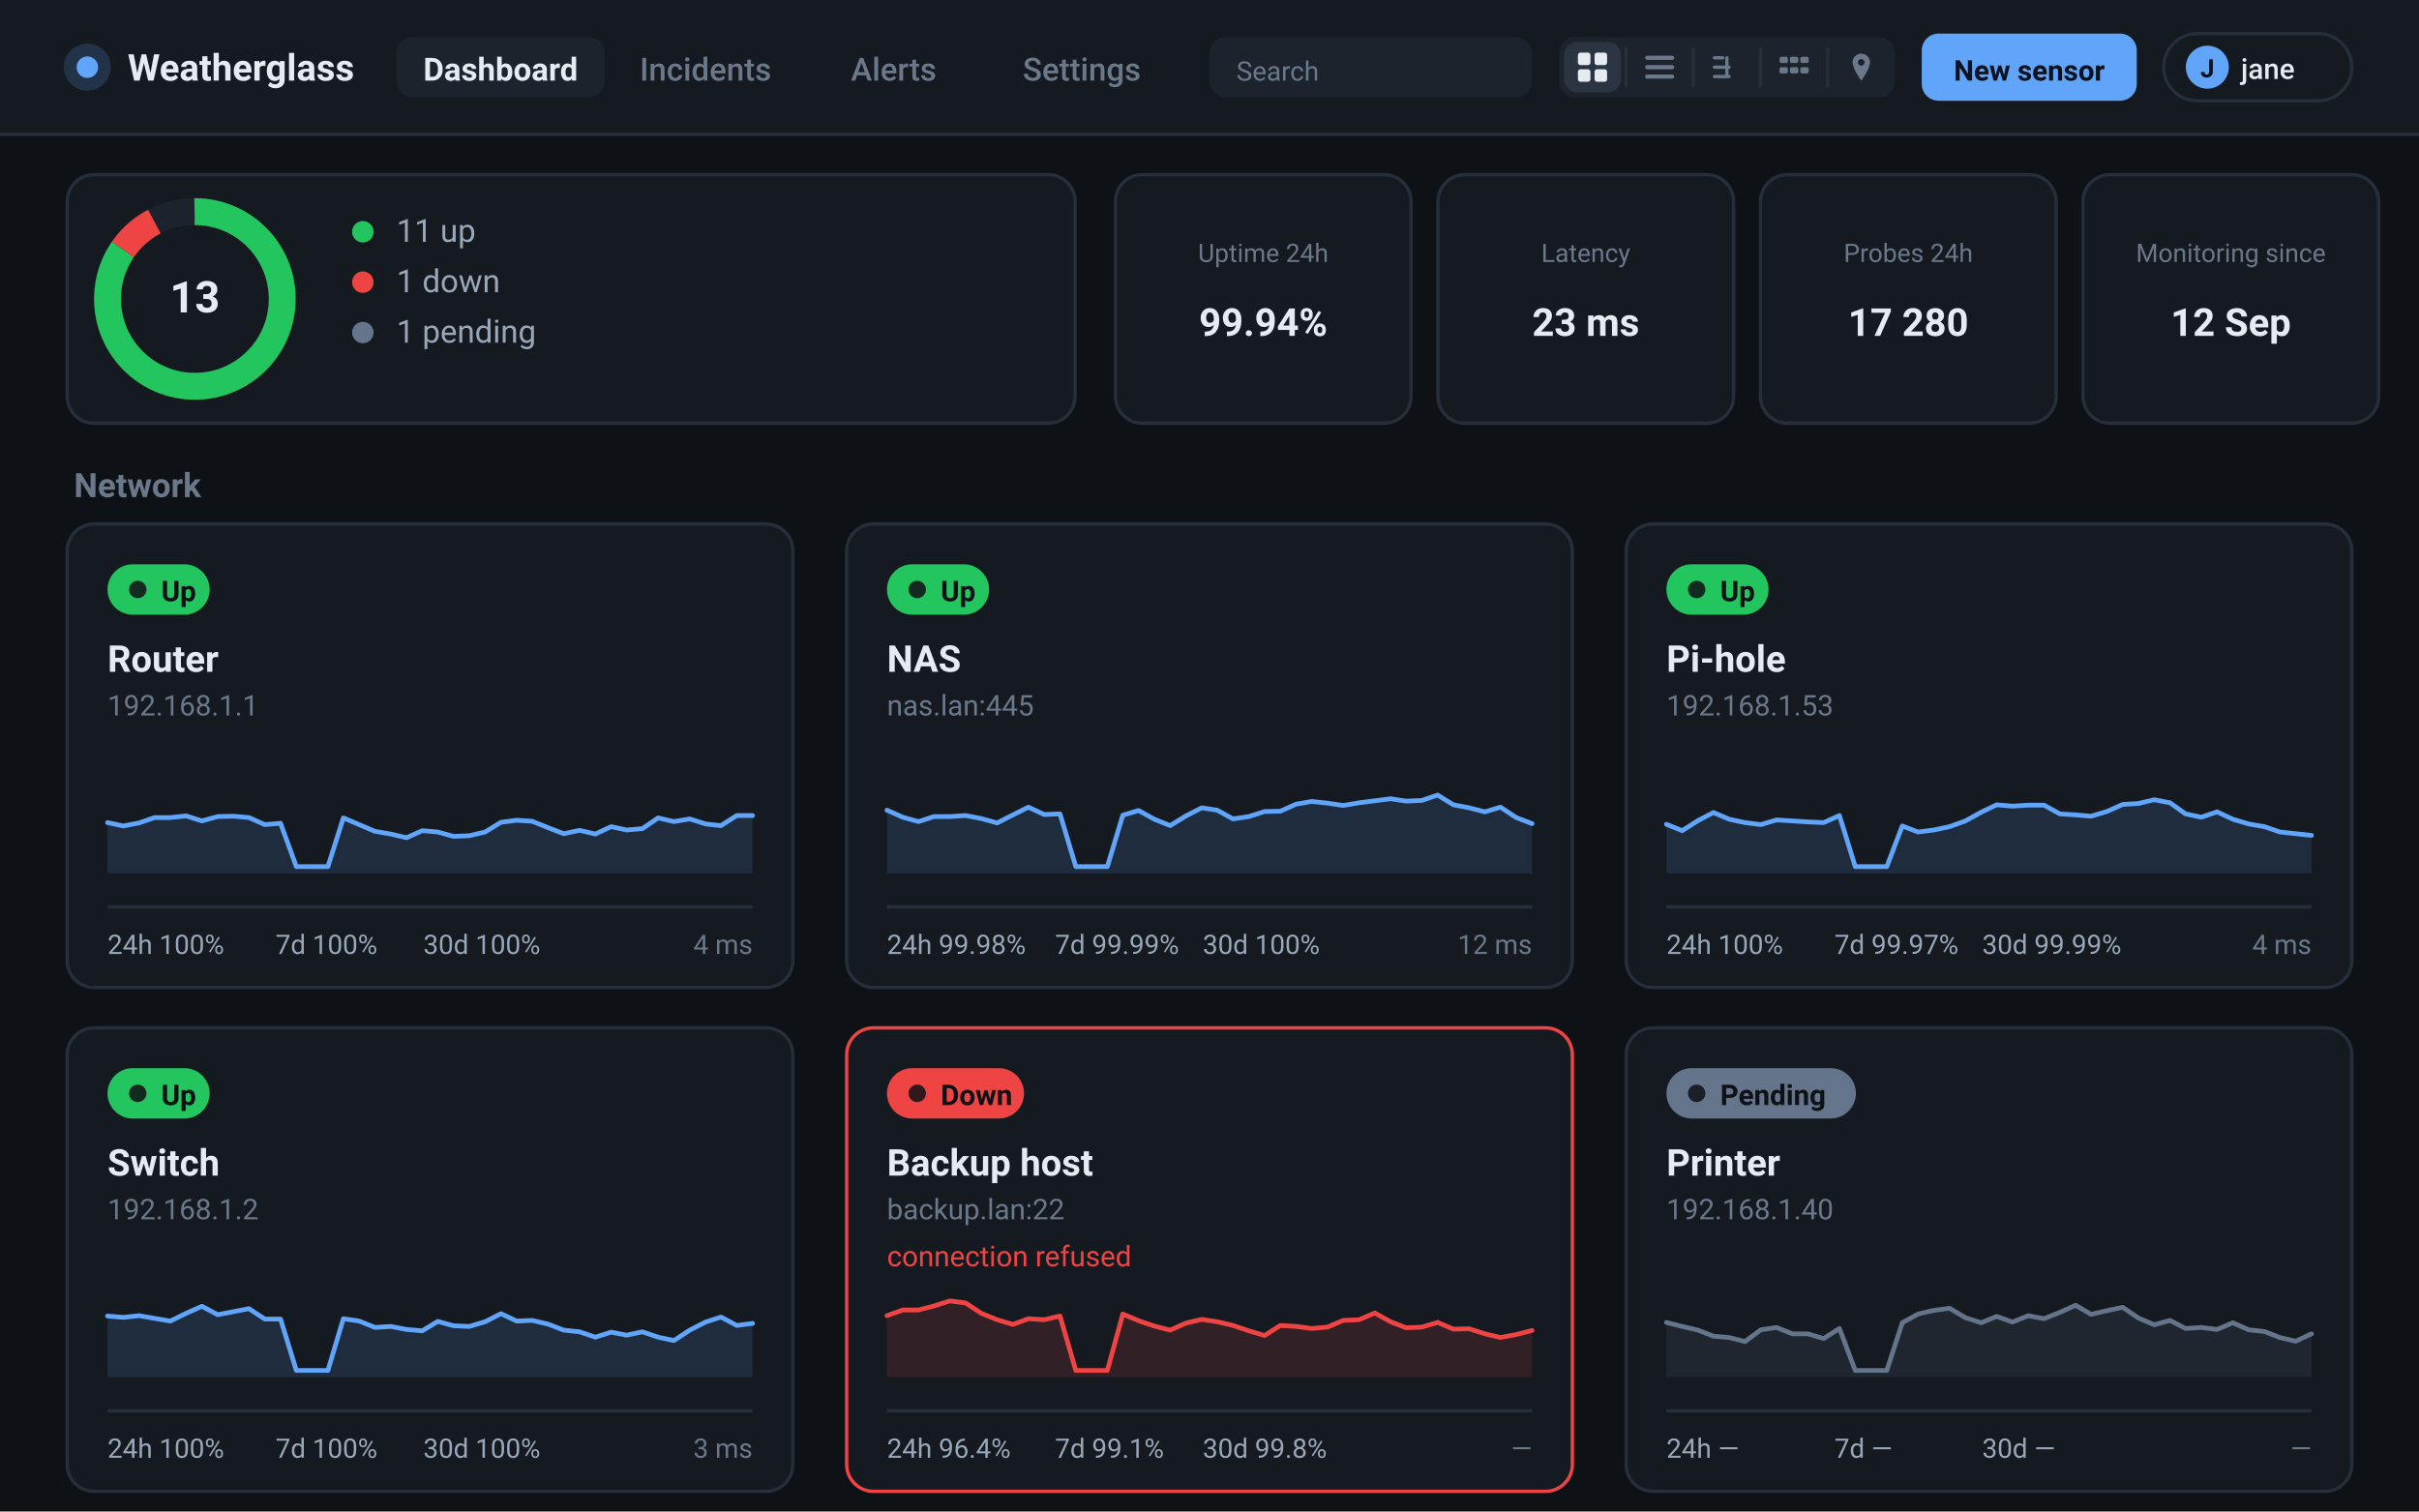
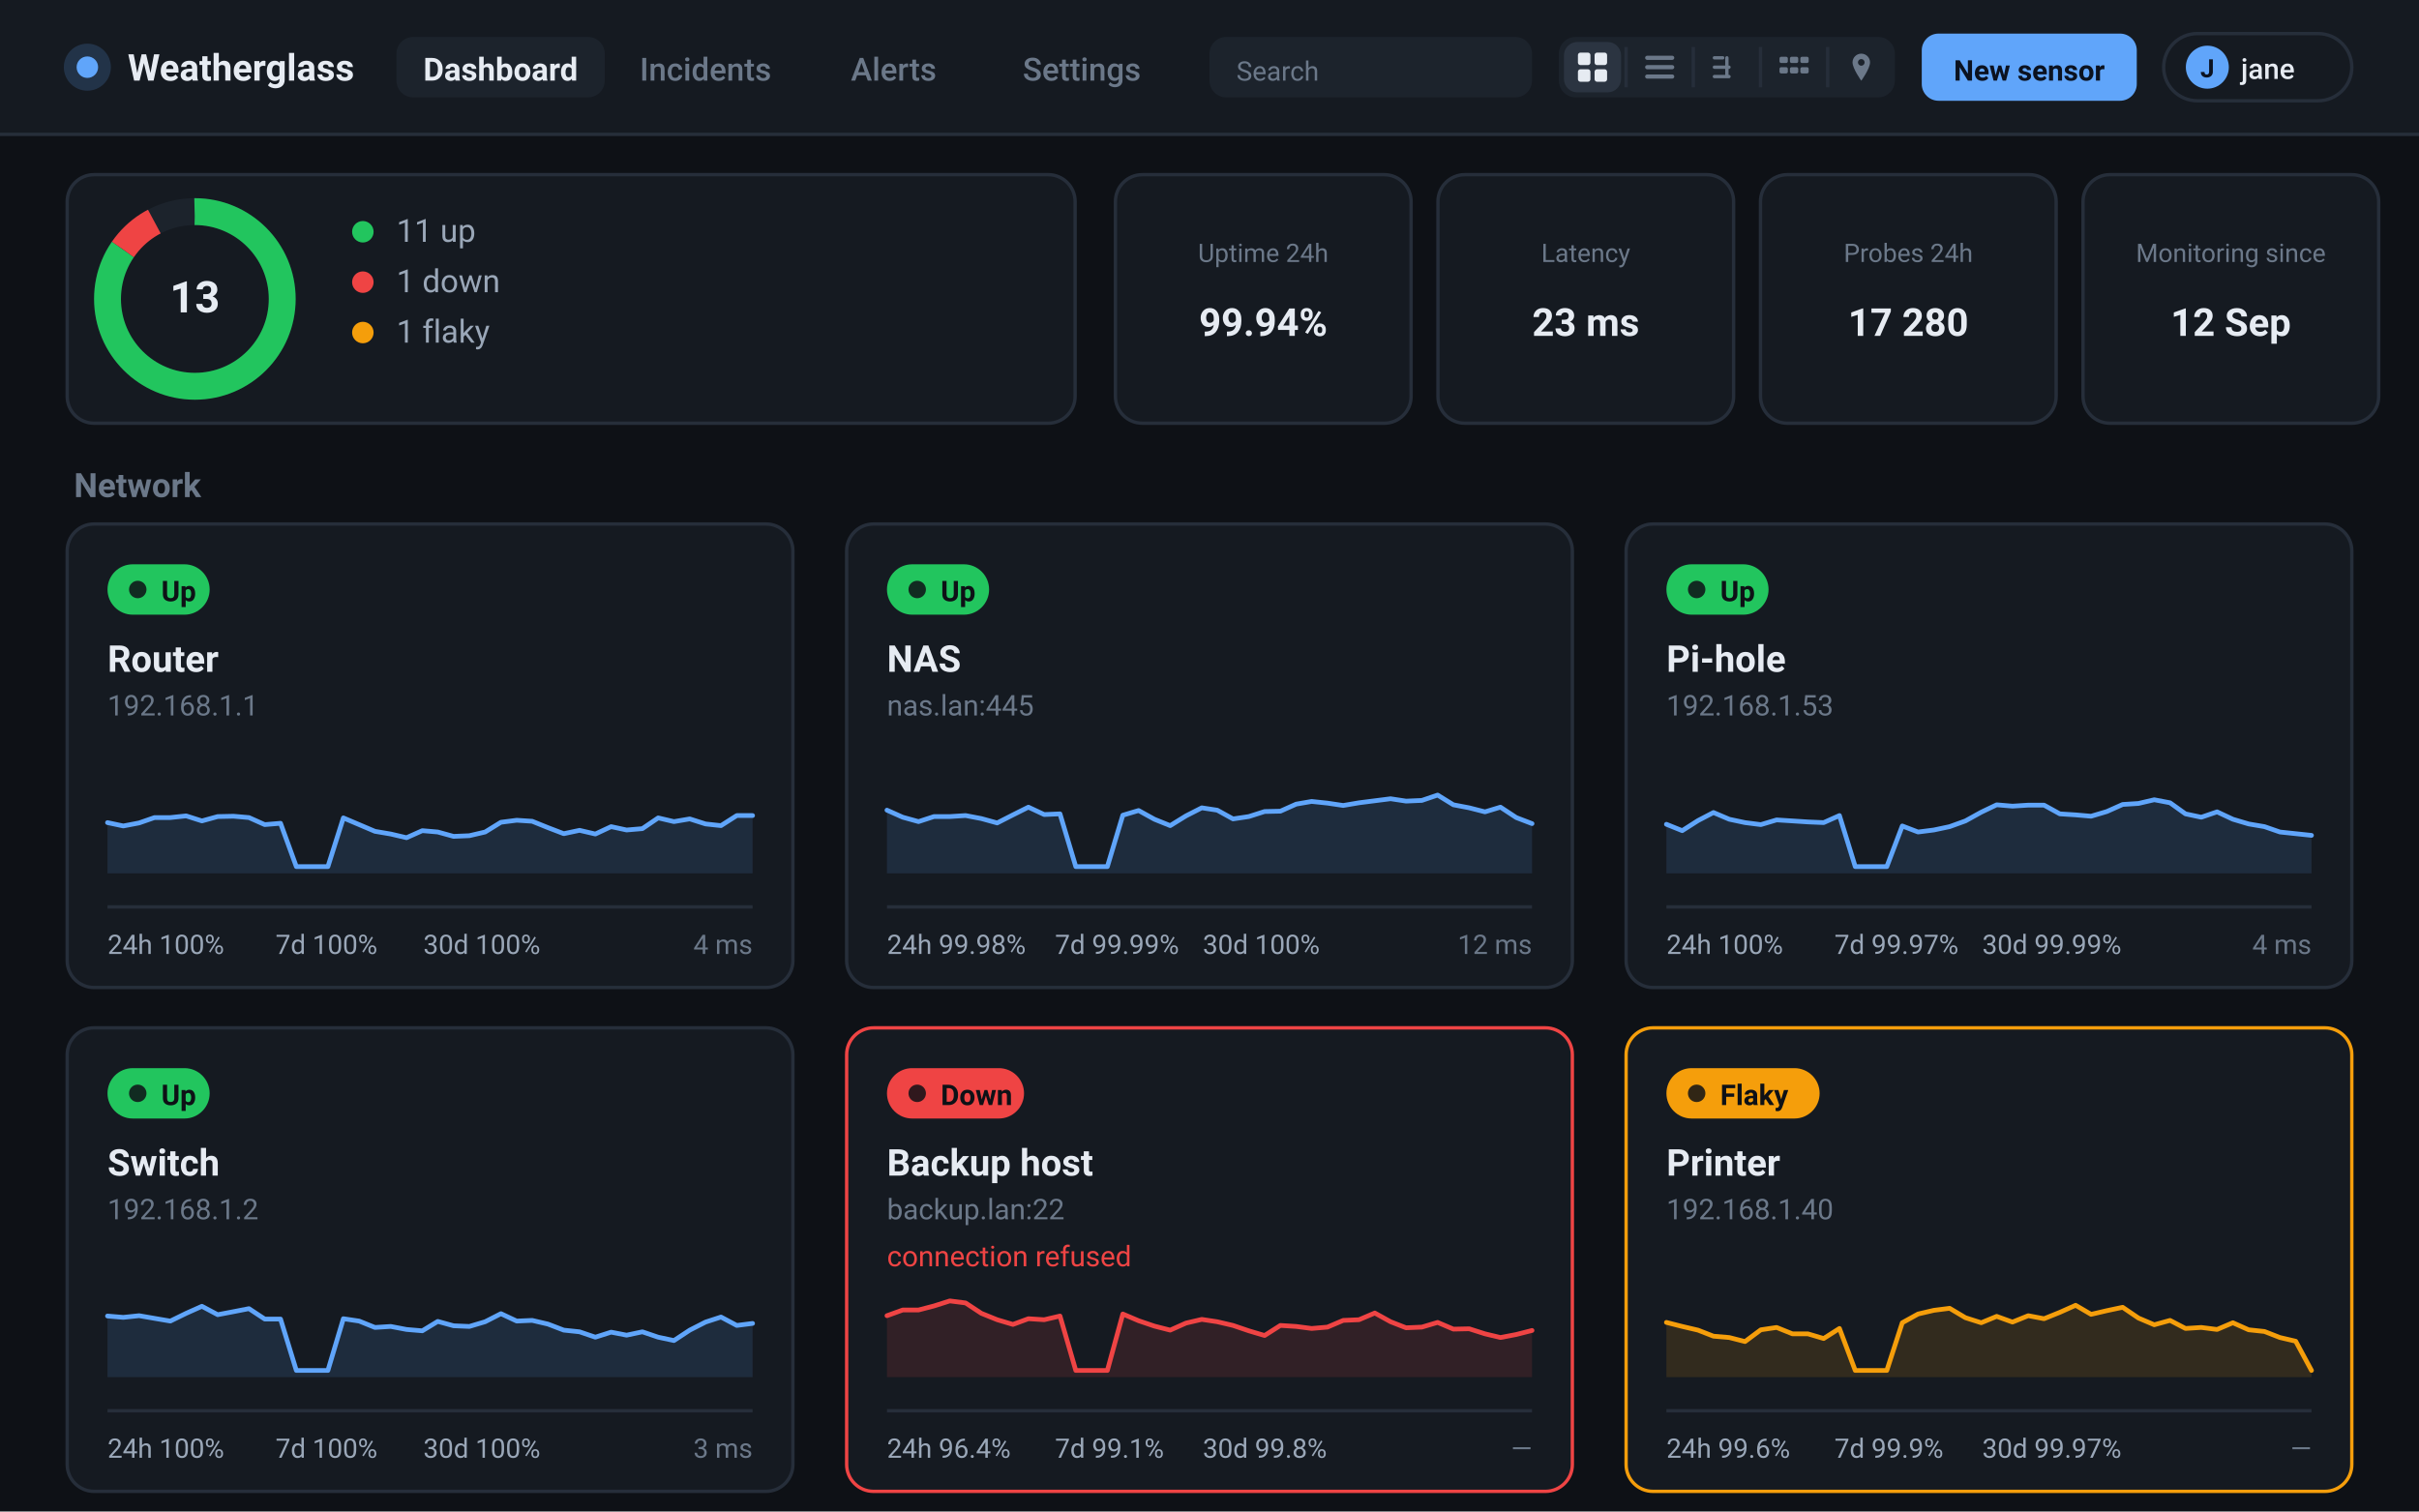
<svg xmlns="http://www.w3.org/2000/svg" viewBox="0 0 720 450" width="720" height="450" role="img">
  <rect x="0" y="0" width="720" height="450" rx="0" fill="#0e1116" />
  <rect x="0" y="0" width="720" height="40" rx="0" fill="#151a21" />
  <line x1="0" y1="40" x2="720" y2="40" stroke="#262e3a" />
  <circle cx="26" cy="20" r="7" fill="#60a5fa" opacity="0.18" />
  <circle cx="26" cy="20" r="3.2" fill="#60a5fa" />
  <text x="38" y="24" font-family="ui-sans-serif, system-ui, -apple-system, 'Segoe UI', Roboto, 'Helvetica Neue', Arial, sans-serif" font-size="11" fill="#e6ebf2" font-weight="650" text-anchor="start">Weatherglass</text>
  <rect x="118" y="11" width="62" height="18" rx="5" fill="#1c232c" />
  <text x="149" y="24" font-family="ui-sans-serif, system-ui, -apple-system, 'Segoe UI', Roboto, 'Helvetica Neue', Arial, sans-serif" font-size="9.5" fill="#e6ebf2" font-weight="600" text-anchor="middle">Dashboard</text>
  <text x="210" y="24" font-family="ui-sans-serif, system-ui, -apple-system, 'Segoe UI', Roboto, 'Helvetica Neue', Arial, sans-serif" font-size="9.5" fill="#6b7889" font-weight="500" text-anchor="middle">Incidents</text>
  <text x="266" y="24" font-family="ui-sans-serif, system-ui, -apple-system, 'Segoe UI', Roboto, 'Helvetica Neue', Arial, sans-serif" font-size="9.5" fill="#6b7889" font-weight="500" text-anchor="middle">Alerts</text>
  <text x="322" y="24" font-family="ui-sans-serif, system-ui, -apple-system, 'Segoe UI', Roboto, 'Helvetica Neue', Arial, sans-serif" font-size="9.5" fill="#6b7889" font-weight="500" text-anchor="middle">Settings</text>
  <rect x="360" y="11" width="96" height="18" rx="5" fill="#1c232c" />
  <text x="368" y="24" font-family="ui-sans-serif, system-ui, -apple-system, 'Segoe UI', Roboto, 'Helvetica Neue', Arial, sans-serif" font-size="8" fill="#6b7889" font-weight="400" text-anchor="start">Search</text>
  <rect x="464" y="11" width="100" height="18" rx="5" fill="#1c232c" />
  <rect x="465.5" y="12.5" width="17" height="15" rx="4" fill="#2b3441" />
  <line x1="484" y1="14" x2="484" y2="26" stroke="#262e3a" />
  <line x1="504" y1="14" x2="504" y2="26" stroke="#262e3a" />
  <line x1="524" y1="14" x2="524" y2="26" stroke="#262e3a" />
  <line x1="544" y1="14" x2="544" y2="26" stroke="#262e3a" />
  <g transform="translate(469.04,15.04) scale(0.62)" fill="#e6ebf2">
    <rect x="1" y="1" width="6" height="6" rx="1.2" />
    <rect x="9" y="1" width="6" height="6" rx="1.2" />
    <rect x="1" y="9" width="6" height="6" rx="1.2" />
    <rect x="9" y="9" width="6" height="6" rx="1.2" />
  </g>
  <g transform="translate(489.04,15.04) scale(0.62)" fill="#6b7889">
    <rect x="1" y="2.5" width="14" height="2" rx="1" />
    <rect x="1" y="7" width="14" height="2" rx="1" />
    <rect x="1" y="11.5" width="14" height="2" rx="1" />
  </g>
  <g transform="translate(509.04,15.04) scale(0.62)" fill="none" stroke="#6b7889" stroke-width="1.6" stroke-linecap="round">
    <path d="M2 3.5h4M2 8h7M2 12.5h7M8 3.5v9" />
  </g>
  <g transform="translate(529.04,15.04) scale(0.62)" fill="#6b7889">
    <rect x="1" y="3" width="4" height="3" rx="0.8" />
    <rect x="6" y="3" width="4" height="3" rx="0.8" />
    <rect x="11" y="3" width="4" height="3" rx="0.8" />
    <rect x="1" y="8" width="4" height="3" rx="0.8" />
    <rect x="6" y="8" width="4" height="3" rx="0.8" />
    <rect x="11" y="8" width="4" height="3" rx="0.8" />
  </g>
  <g transform="translate(549.04,15.04) scale(0.62)" fill="#6b7889">
    <path d="M8 1.5a4.2 4.2 0 0 0-4.2 4.2c0 3 4.2 8.8 4.2 8.8s4.2-5.8 4.2-8.8A4.2 4.2 0 0 0 8 1.5Zm0 5.8a1.6 1.6 0 1 1 0-3.2 1.6 1.6 0 0 1 0 3.2Z" />
  </g>
  <rect x="572" y="10" width="64" height="20" rx="5" fill="#60a5fa" />
  <text x="604" y="24" font-family="ui-sans-serif, system-ui, -apple-system, 'Segoe UI', Roboto, 'Helvetica Neue', Arial, sans-serif" font-size="8.5" fill="#0b1220" font-weight="650" text-anchor="middle">New sensor</text>
  <rect x="644" y="10" width="56" height="20" rx="10" fill="#151a21" stroke="#262e3a" />
  <circle cx="657" cy="20" r="6.4" fill="#60a5fa" />
  <text x="657" y="23" font-family="ui-sans-serif, system-ui, -apple-system, 'Segoe UI', Roboto, 'Helvetica Neue', Arial, sans-serif" font-size="7.5" fill="#0b1220" font-weight="700" text-anchor="middle">J</text>
  <text x="667" y="23.5" font-family="ui-sans-serif, system-ui, -apple-system, 'Segoe UI', Roboto, 'Helvetica Neue', Arial, sans-serif" font-size="8.5" fill="#e6ebf2" font-weight="550" text-anchor="start">jane</text>
  <rect x="20" y="52" width="300" height="74" rx="8" fill="#151a21" stroke="#262e3a" stroke-width="1" />
  <circle cx="58" cy="89" r="26" fill="none" stroke="#1c232c" stroke-width="8" />
  <circle cx="58" cy="89" r="26" fill="none" stroke="#22c55e" stroke-width="8" stroke-dasharray="138.2 25.1" transform="rotate(-90 58 89)" stroke-linecap="butt" />
  <circle cx="58" cy="89" r="26" fill="none" stroke="#ef4444" stroke-width="8" stroke-dasharray="12.6 150.8" transform="rotate(214.6 58 89)" />
  <text x="58" y="93" font-family="ui-sans-serif, system-ui, -apple-system, 'Segoe UI', Roboto, 'Helvetica Neue', Arial, sans-serif" font-size="13" fill="#e6ebf2" font-weight="650" text-anchor="middle">13</text>
  <circle cx="108" cy="69" r="3.2" fill="#22c55e" />
  <text x="118" y="72" font-family="ui-sans-serif, system-ui, -apple-system, 'Segoe UI', Roboto, 'Helvetica Neue', Arial, sans-serif" font-size="9.5" fill="#9aa7b8" font-weight="400" text-anchor="start">11 up</text>
  <circle cx="108" cy="84" r="3.2" fill="#ef4444" />
  <text x="118" y="87" font-family="ui-sans-serif, system-ui, -apple-system, 'Segoe UI', Roboto, 'Helvetica Neue', Arial, sans-serif" font-size="9.5" fill="#9aa7b8" font-weight="400" text-anchor="start">1 down</text>
-   <circle cx="108" cy="99" r="3.2" fill="#64748b" />
-   <text x="118" y="102" font-family="ui-sans-serif, system-ui, -apple-system, 'Segoe UI', Roboto, 'Helvetica Neue', Arial, sans-serif" font-size="9.5" fill="#9aa7b8" font-weight="400" text-anchor="start">1 pending</text>
+   <circle cx="108" cy="99" r="3.2" fill="#f59e0b" />
+   <text x="118" y="102" font-family="ui-sans-serif, system-ui, -apple-system, 'Segoe UI', Roboto, 'Helvetica Neue', Arial, sans-serif" font-size="9.5" fill="#9aa7b8" font-weight="400" text-anchor="start">1 flaky</text>
  <rect x="332" y="52" width="88" height="74" rx="8" fill="#151a21" stroke="#262e3a" stroke-width="1" />
  <text x="376" y="78" font-family="ui-sans-serif, system-ui, -apple-system, 'Segoe UI', Roboto, 'Helvetica Neue', Arial, sans-serif" font-size="7.6" fill="#6b7889" font-weight="400" text-anchor="middle">Uptime 24h</text>
  <text x="376" y="100" font-family="ui-sans-serif, system-ui, -apple-system, 'Segoe UI', Roboto, 'Helvetica Neue', Arial, sans-serif" font-size="11.5" fill="#e6ebf2" font-weight="650" text-anchor="middle">99.94%</text>
  <rect x="428" y="52" width="88" height="74" rx="8" fill="#151a21" stroke="#262e3a" stroke-width="1" />
  <text x="472" y="78" font-family="ui-sans-serif, system-ui, -apple-system, 'Segoe UI', Roboto, 'Helvetica Neue', Arial, sans-serif" font-size="7.6" fill="#6b7889" font-weight="400" text-anchor="middle">Latency</text>
  <text x="472" y="100" font-family="ui-sans-serif, system-ui, -apple-system, 'Segoe UI', Roboto, 'Helvetica Neue', Arial, sans-serif" font-size="11.5" fill="#e6ebf2" font-weight="650" text-anchor="middle">23 ms</text>
  <rect x="524" y="52" width="88" height="74" rx="8" fill="#151a21" stroke="#262e3a" stroke-width="1" />
  <text x="568" y="78" font-family="ui-sans-serif, system-ui, -apple-system, 'Segoe UI', Roboto, 'Helvetica Neue', Arial, sans-serif" font-size="7.6" fill="#6b7889" font-weight="400" text-anchor="middle">Probes 24h</text>
  <text x="568" y="100" font-family="ui-sans-serif, system-ui, -apple-system, 'Segoe UI', Roboto, 'Helvetica Neue', Arial, sans-serif" font-size="11.5" fill="#e6ebf2" font-weight="650" text-anchor="middle">17 280</text>
  <rect x="620" y="52" width="88" height="74" rx="8" fill="#151a21" stroke="#262e3a" stroke-width="1" />
  <text x="664" y="78" font-family="ui-sans-serif, system-ui, -apple-system, 'Segoe UI', Roboto, 'Helvetica Neue', Arial, sans-serif" font-size="7.6" fill="#6b7889" font-weight="400" text-anchor="middle">Monitoring since</text>
  <text x="664" y="100" font-family="ui-sans-serif, system-ui, -apple-system, 'Segoe UI', Roboto, 'Helvetica Neue', Arial, sans-serif" font-size="11.5" fill="#e6ebf2" font-weight="650" text-anchor="middle">12 Sep</text>
  <text x="22" y="148" font-family="ui-sans-serif, system-ui, -apple-system, 'Segoe UI', Roboto, 'Helvetica Neue', Arial, sans-serif" font-size="10" fill="#6b7889" font-weight="650" text-anchor="start">Network</text>
  <rect x="20" y="156" width="216" height="138" rx="8" fill="#151a21" stroke="#262e3a" stroke-width="1" />
  <rect x="32" y="168" width="30.4" height="15" rx="7.5" fill="#22c55e" />
  <circle cx="41" cy="175.5" r="2.6" fill="#0e1116" opacity="0.85" />
  <text x="48" y="179" font-family="ui-sans-serif, system-ui, -apple-system, 'Segoe UI', Roboto, 'Helvetica Neue', Arial, sans-serif" font-size="8.5" fill="#0e1116" font-weight="650" text-anchor="start">Up</text>
  <text x="32" y="200" font-family="ui-sans-serif, system-ui, -apple-system, 'Segoe UI', Roboto, 'Helvetica Neue', Arial, sans-serif" font-size="11" fill="#e6ebf2" font-weight="650" text-anchor="start">Router</text>
  <text x="32" y="213" font-family="ui-sans-serif, system-ui, -apple-system, 'Segoe UI', Roboto, 'Helvetica Neue', Arial, sans-serif" font-size="8.5" fill="#6b7889" font-weight="400" text-anchor="start">192.168.1.1</text>
  <path d="M 32.0 244.9 L 36.7 245.9 L 41.4 245.0 L 46.0 243.4 L 50.7 243.4 L 55.4 242.9 L 60.1 244.4 L 64.8 243.1 L 69.5 243.0 L 74.1 243.4 L 78.8 245.5 L 83.5 245.1 L 88.2 258.0 L 92.9 258.0 L 97.6 258.0 L 102.2 243.5 L 106.9 245.5 L 111.6 247.5 L 116.3 248.3 L 121.0 249.4 L 125.7 247.3 L 130.3 247.7 L 135.0 249.0 L 139.7 248.8 L 144.4 247.7 L 149.1 244.8 L 153.8 244.2 L 158.4 244.5 L 163.1 246.4 L 167.8 248.2 L 172.5 247.2 L 177.2 248.3 L 181.9 246.1 L 186.5 247.1 L 191.2 246.7 L 195.9 243.5 L 200.6 244.6 L 205.3 243.8 L 210.0 245.3 L 214.6 245.8 L 219.3 242.8 L 224.0 242.8 L 224.0 260.0 L 32.0 260.0 Z" fill="#60a5fa" opacity="0.13" />
  <path d="M 32.0 244.9 L 36.7 245.9 L 41.4 245.0 L 46.0 243.4 L 50.7 243.4 L 55.4 242.9 L 60.1 244.4 L 64.8 243.1 L 69.5 243.0 L 74.1 243.4 L 78.8 245.5 L 83.5 245.1 L 88.2 258.0 L 92.9 258.0 L 97.6 258.0 L 102.2 243.5 L 106.9 245.5 L 111.6 247.5 L 116.3 248.3 L 121.0 249.4 L 125.7 247.3 L 130.3 247.7 L 135.0 249.0 L 139.7 248.8 L 144.4 247.7 L 149.1 244.8 L 153.8 244.2 L 158.4 244.5 L 163.1 246.4 L 167.8 248.2 L 172.5 247.2 L 177.2 248.3 L 181.9 246.1 L 186.5 247.1 L 191.2 246.7 L 195.9 243.5 L 200.6 244.6 L 205.3 243.8 L 210.0 245.3 L 214.6 245.8 L 219.3 242.8 L 224.0 242.8" fill="none" stroke="#60a5fa" stroke-width="1.4" stroke-linejoin="round" stroke-linecap="round" />
  <line x1="32" y1="270" x2="224" y2="270" stroke="#262e3a" />
  <text x="32" y="284" font-family="ui-sans-serif, system-ui, -apple-system, 'Segoe UI', Roboto, 'Helvetica Neue', Arial, sans-serif" font-size="8" fill="#9aa7b8" font-weight="400" text-anchor="start">24h 100%</text>
  <text x="82" y="284" font-family="ui-sans-serif, system-ui, -apple-system, 'Segoe UI', Roboto, 'Helvetica Neue', Arial, sans-serif" font-size="8" fill="#9aa7b8" font-weight="400" text-anchor="start">7d 100%</text>
  <text x="126" y="284" font-family="ui-sans-serif, system-ui, -apple-system, 'Segoe UI', Roboto, 'Helvetica Neue', Arial, sans-serif" font-size="8" fill="#9aa7b8" font-weight="400" text-anchor="start">30d 100%</text>
  <text x="224" y="284" font-family="ui-sans-serif, system-ui, -apple-system, 'Segoe UI', Roboto, 'Helvetica Neue', Arial, sans-serif" font-size="8" fill="#6b7889" font-weight="400" text-anchor="end">4 ms</text>
  <rect x="252" y="156" width="216" height="138" rx="8" fill="#151a21" stroke="#262e3a" stroke-width="1" />
  <rect x="264" y="168" width="30.4" height="15" rx="7.5" fill="#22c55e" />
  <circle cx="273" cy="175.5" r="2.6" fill="#0e1116" opacity="0.85" />
  <text x="280" y="179" font-family="ui-sans-serif, system-ui, -apple-system, 'Segoe UI', Roboto, 'Helvetica Neue', Arial, sans-serif" font-size="8.5" fill="#0e1116" font-weight="650" text-anchor="start">Up</text>
  <text x="264" y="200" font-family="ui-sans-serif, system-ui, -apple-system, 'Segoe UI', Roboto, 'Helvetica Neue', Arial, sans-serif" font-size="11" fill="#e6ebf2" font-weight="650" text-anchor="start">NAS</text>
  <text x="264" y="213" font-family="ui-sans-serif, system-ui, -apple-system, 'Segoe UI', Roboto, 'Helvetica Neue', Arial, sans-serif" font-size="8.5" fill="#6b7889" font-weight="400" text-anchor="start">nas.lan:445</text>
  <path d="M 264.0 241.2 L 268.7 243.3 L 273.4 244.6 L 278.0 243.1 L 282.7 243.1 L 287.4 242.8 L 292.1 243.7 L 296.8 245.0 L 301.5 242.6 L 306.1 240.3 L 310.8 242.5 L 315.5 242.3 L 320.2 258.0 L 324.9 258.0 L 329.6 258.0 L 334.2 242.7 L 338.9 241.3 L 343.6 243.9 L 348.3 245.8 L 353.0 242.9 L 357.7 240.5 L 362.3 241.2 L 367.0 243.8 L 371.7 243.1 L 376.4 241.6 L 381.1 241.5 L 385.8 239.4 L 390.4 238.6 L 395.1 239.1 L 399.8 239.8 L 404.5 239.0 L 409.2 238.4 L 413.9 237.8 L 418.5 238.5 L 423.2 238.3 L 427.9 236.7 L 432.6 239.6 L 437.3 240.5 L 442.0 241.7 L 446.6 240.3 L 451.3 243.4 L 456.0 245.2 L 456.0 260.0 L 264.0 260.0 Z" fill="#60a5fa" opacity="0.13" />
  <path d="M 264.0 241.2 L 268.7 243.3 L 273.4 244.6 L 278.0 243.1 L 282.7 243.1 L 287.4 242.8 L 292.1 243.7 L 296.8 245.0 L 301.5 242.6 L 306.1 240.3 L 310.8 242.5 L 315.5 242.3 L 320.2 258.0 L 324.9 258.0 L 329.6 258.0 L 334.2 242.7 L 338.9 241.3 L 343.6 243.9 L 348.3 245.8 L 353.0 242.9 L 357.7 240.5 L 362.3 241.2 L 367.0 243.8 L 371.7 243.1 L 376.4 241.6 L 381.1 241.5 L 385.8 239.4 L 390.4 238.6 L 395.1 239.1 L 399.8 239.8 L 404.5 239.0 L 409.2 238.4 L 413.9 237.8 L 418.5 238.5 L 423.2 238.3 L 427.9 236.7 L 432.6 239.6 L 437.3 240.5 L 442.0 241.7 L 446.6 240.3 L 451.3 243.4 L 456.0 245.2" fill="none" stroke="#60a5fa" stroke-width="1.4" stroke-linejoin="round" stroke-linecap="round" />
  <line x1="264" y1="270" x2="456" y2="270" stroke="#262e3a" />
  <text x="264" y="284" font-family="ui-sans-serif, system-ui, -apple-system, 'Segoe UI', Roboto, 'Helvetica Neue', Arial, sans-serif" font-size="8" fill="#9aa7b8" font-weight="400" text-anchor="start">24h 99.98%</text>
  <text x="314" y="284" font-family="ui-sans-serif, system-ui, -apple-system, 'Segoe UI', Roboto, 'Helvetica Neue', Arial, sans-serif" font-size="8" fill="#9aa7b8" font-weight="400" text-anchor="start">7d 99.99%</text>
  <text x="358" y="284" font-family="ui-sans-serif, system-ui, -apple-system, 'Segoe UI', Roboto, 'Helvetica Neue', Arial, sans-serif" font-size="8" fill="#9aa7b8" font-weight="400" text-anchor="start">30d 100%</text>
  <text x="456" y="284" font-family="ui-sans-serif, system-ui, -apple-system, 'Segoe UI', Roboto, 'Helvetica Neue', Arial, sans-serif" font-size="8" fill="#6b7889" font-weight="400" text-anchor="end">12 ms</text>
  <rect x="484" y="156" width="216" height="138" rx="8" fill="#151a21" stroke="#262e3a" stroke-width="1" />
  <rect x="496" y="168" width="30.4" height="15" rx="7.5" fill="#22c55e" />
  <circle cx="505" cy="175.5" r="2.6" fill="#0e1116" opacity="0.85" />
  <text x="512" y="179" font-family="ui-sans-serif, system-ui, -apple-system, 'Segoe UI', Roboto, 'Helvetica Neue', Arial, sans-serif" font-size="8.5" fill="#0e1116" font-weight="650" text-anchor="start">Up</text>
  <text x="496" y="200" font-family="ui-sans-serif, system-ui, -apple-system, 'Segoe UI', Roboto, 'Helvetica Neue', Arial, sans-serif" font-size="11" fill="#e6ebf2" font-weight="650" text-anchor="start">Pi-hole</text>
  <text x="496" y="213" font-family="ui-sans-serif, system-ui, -apple-system, 'Segoe UI', Roboto, 'Helvetica Neue', Arial, sans-serif" font-size="8.5" fill="#6b7889" font-weight="400" text-anchor="start">192.168.1.53</text>
  <path d="M 496.0 245.4 L 500.7 247.3 L 505.4 244.3 L 510.0 241.9 L 514.7 243.9 L 519.4 244.9 L 524.1 245.5 L 528.8 244.1 L 533.5 244.4 L 538.1 244.7 L 542.8 244.9 L 547.5 242.8 L 552.2 258.0 L 556.9 258.0 L 561.6 258.0 L 566.2 245.9 L 570.9 247.7 L 575.6 247.1 L 580.3 246.1 L 585.0 244.4 L 589.7 241.8 L 594.3 239.6 L 599.0 240.0 L 603.7 239.7 L 608.4 239.7 L 613.1 242.3 L 617.8 242.6 L 622.4 243.0 L 627.1 241.6 L 631.8 239.5 L 636.5 239.2 L 641.2 238.1 L 645.9 239.0 L 650.5 242.3 L 655.2 243.3 L 659.9 241.7 L 664.6 243.9 L 669.3 245.3 L 674.0 246.1 L 678.6 247.7 L 683.3 248.2 L 688.0 248.7 L 688.0 260.0 L 496.0 260.0 Z" fill="#60a5fa" opacity="0.13" />
  <path d="M 496.0 245.4 L 500.7 247.3 L 505.4 244.3 L 510.0 241.9 L 514.7 243.9 L 519.4 244.9 L 524.1 245.5 L 528.8 244.1 L 533.5 244.4 L 538.1 244.7 L 542.8 244.9 L 547.5 242.8 L 552.2 258.0 L 556.9 258.0 L 561.6 258.0 L 566.2 245.9 L 570.9 247.7 L 575.6 247.1 L 580.3 246.1 L 585.0 244.4 L 589.7 241.8 L 594.3 239.6 L 599.0 240.0 L 603.7 239.7 L 608.4 239.7 L 613.1 242.3 L 617.8 242.6 L 622.4 243.0 L 627.1 241.6 L 631.8 239.5 L 636.5 239.2 L 641.2 238.1 L 645.9 239.0 L 650.5 242.3 L 655.2 243.3 L 659.9 241.7 L 664.6 243.9 L 669.3 245.3 L 674.0 246.1 L 678.6 247.7 L 683.3 248.2 L 688.0 248.7" fill="none" stroke="#60a5fa" stroke-width="1.4" stroke-linejoin="round" stroke-linecap="round" />
  <line x1="496" y1="270" x2="688" y2="270" stroke="#262e3a" />
  <text x="496" y="284" font-family="ui-sans-serif, system-ui, -apple-system, 'Segoe UI', Roboto, 'Helvetica Neue', Arial, sans-serif" font-size="8" fill="#9aa7b8" font-weight="400" text-anchor="start">24h 100%</text>
  <text x="546" y="284" font-family="ui-sans-serif, system-ui, -apple-system, 'Segoe UI', Roboto, 'Helvetica Neue', Arial, sans-serif" font-size="8" fill="#9aa7b8" font-weight="400" text-anchor="start">7d 99.97%</text>
  <text x="590" y="284" font-family="ui-sans-serif, system-ui, -apple-system, 'Segoe UI', Roboto, 'Helvetica Neue', Arial, sans-serif" font-size="8" fill="#9aa7b8" font-weight="400" text-anchor="start">30d 99.99%</text>
  <text x="688" y="284" font-family="ui-sans-serif, system-ui, -apple-system, 'Segoe UI', Roboto, 'Helvetica Neue', Arial, sans-serif" font-size="8" fill="#6b7889" font-weight="400" text-anchor="end">4 ms</text>
  <rect x="20" y="306" width="216" height="138" rx="8" fill="#151a21" stroke="#262e3a" stroke-width="1" />
  <rect x="32" y="318" width="30.4" height="15" rx="7.5" fill="#22c55e" />
  <circle cx="41" cy="325.5" r="2.6" fill="#0e1116" opacity="0.85" />
  <text x="48" y="329" font-family="ui-sans-serif, system-ui, -apple-system, 'Segoe UI', Roboto, 'Helvetica Neue', Arial, sans-serif" font-size="8.5" fill="#0e1116" font-weight="650" text-anchor="start">Up</text>
  <text x="32" y="350" font-family="ui-sans-serif, system-ui, -apple-system, 'Segoe UI', Roboto, 'Helvetica Neue', Arial, sans-serif" font-size="11" fill="#e6ebf2" font-weight="650" text-anchor="start">Switch</text>
  <text x="32" y="363" font-family="ui-sans-serif, system-ui, -apple-system, 'Segoe UI', Roboto, 'Helvetica Neue', Arial, sans-serif" font-size="8.5" fill="#6b7889" font-weight="400" text-anchor="start">192.168.1.2</text>
  <path d="M 32.0 391.8 L 36.7 392.2 L 41.4 391.7 L 46.0 392.5 L 50.7 393.3 L 55.4 391.0 L 60.1 388.9 L 64.8 391.4 L 69.5 390.5 L 74.1 389.6 L 78.8 392.7 L 83.5 392.7 L 88.2 408.0 L 92.9 408.0 L 97.6 408.0 L 102.2 392.6 L 106.9 393.3 L 111.6 395.2 L 116.3 394.9 L 121.0 395.8 L 125.7 396.2 L 130.3 393.4 L 135.0 394.7 L 139.7 394.9 L 144.4 393.5 L 149.1 391.1 L 153.8 393.3 L 158.4 393.1 L 163.1 394.2 L 167.8 396.0 L 172.5 396.5 L 177.2 398.1 L 181.9 396.6 L 186.5 397.5 L 191.2 396.5 L 195.9 398.1 L 200.6 399.1 L 205.3 396.0 L 210.0 393.6 L 214.6 392.1 L 219.3 394.6 L 224.0 394.0 L 224.0 410.0 L 32.0 410.0 Z" fill="#60a5fa" opacity="0.13" />
  <path d="M 32.0 391.8 L 36.7 392.2 L 41.4 391.7 L 46.0 392.5 L 50.7 393.3 L 55.4 391.0 L 60.1 388.9 L 64.8 391.4 L 69.5 390.5 L 74.1 389.6 L 78.8 392.7 L 83.5 392.7 L 88.2 408.0 L 92.9 408.0 L 97.6 408.0 L 102.2 392.6 L 106.9 393.3 L 111.6 395.2 L 116.3 394.9 L 121.0 395.8 L 125.7 396.2 L 130.3 393.4 L 135.0 394.7 L 139.7 394.9 L 144.4 393.5 L 149.1 391.1 L 153.8 393.3 L 158.4 393.1 L 163.1 394.2 L 167.8 396.0 L 172.5 396.5 L 177.2 398.1 L 181.9 396.6 L 186.5 397.5 L 191.2 396.5 L 195.9 398.1 L 200.6 399.1 L 205.3 396.0 L 210.0 393.6 L 214.6 392.1 L 219.3 394.6 L 224.0 394.0" fill="none" stroke="#60a5fa" stroke-width="1.4" stroke-linejoin="round" stroke-linecap="round" />
  <line x1="32" y1="420" x2="224" y2="420" stroke="#262e3a" />
  <text x="32" y="434" font-family="ui-sans-serif, system-ui, -apple-system, 'Segoe UI', Roboto, 'Helvetica Neue', Arial, sans-serif" font-size="8" fill="#9aa7b8" font-weight="400" text-anchor="start">24h 100%</text>
  <text x="82" y="434" font-family="ui-sans-serif, system-ui, -apple-system, 'Segoe UI', Roboto, 'Helvetica Neue', Arial, sans-serif" font-size="8" fill="#9aa7b8" font-weight="400" text-anchor="start">7d 100%</text>
  <text x="126" y="434" font-family="ui-sans-serif, system-ui, -apple-system, 'Segoe UI', Roboto, 'Helvetica Neue', Arial, sans-serif" font-size="8" fill="#9aa7b8" font-weight="400" text-anchor="start">30d 100%</text>
  <text x="224" y="434" font-family="ui-sans-serif, system-ui, -apple-system, 'Segoe UI', Roboto, 'Helvetica Neue', Arial, sans-serif" font-size="8" fill="#6b7889" font-weight="400" text-anchor="end">3 ms</text>
  <rect x="252" y="306" width="216" height="138" rx="8" fill="#151a21" stroke="#ef4444" stroke-width="1" />
  <rect x="264" y="318" width="40.8" height="15" rx="7.5" fill="#ef4444" />
  <circle cx="273" cy="325.5" r="2.6" fill="#0e1116" opacity="0.85" />
  <text x="280" y="329" font-family="ui-sans-serif, system-ui, -apple-system, 'Segoe UI', Roboto, 'Helvetica Neue', Arial, sans-serif" font-size="8.5" fill="#0e1116" font-weight="650" text-anchor="start">Down</text>
  <text x="264" y="350" font-family="ui-sans-serif, system-ui, -apple-system, 'Segoe UI', Roboto, 'Helvetica Neue', Arial, sans-serif" font-size="11" fill="#e6ebf2" font-weight="650" text-anchor="start">Backup host</text>
  <text x="264" y="363" font-family="ui-sans-serif, system-ui, -apple-system, 'Segoe UI', Roboto, 'Helvetica Neue', Arial, sans-serif" font-size="8.5" fill="#6b7889" font-weight="400" text-anchor="start">backup.lan:22</text>
  <text x="264" y="377" font-family="ui-sans-serif, system-ui, -apple-system, 'Segoe UI', Roboto, 'Helvetica Neue', Arial, sans-serif" font-size="8.5" fill="#ef4444" font-weight="400" text-anchor="start">connection refused</text>
  <path d="M 264.0 391.7 L 268.7 390.0 L 273.4 390.0 L 278.0 388.8 L 282.7 387.3 L 287.4 387.9 L 292.1 391.0 L 296.8 392.9 L 301.5 394.3 L 306.1 392.6 L 310.8 392.9 L 315.5 391.8 L 320.2 408.0 L 324.9 408.0 L 329.6 408.0 L 334.2 391.2 L 338.9 393.2 L 343.6 394.8 L 348.3 396.0 L 353.0 393.9 L 357.7 392.8 L 362.3 393.5 L 367.0 394.6 L 371.7 396.2 L 376.4 397.6 L 381.1 394.6 L 385.8 394.9 L 390.4 395.5 L 395.1 395.1 L 399.8 393.1 L 404.5 392.9 L 409.2 390.9 L 413.9 393.5 L 418.5 395.3 L 423.2 395.1 L 427.9 393.7 L 432.6 395.7 L 437.3 395.6 L 442.0 397.1 L 446.6 398.2 L 451.3 397.3 L 456.0 396.1 L 456.0 410.0 L 264.0 410.0 Z" fill="#ef4444" opacity="0.13" />
  <path d="M 264.0 391.7 L 268.7 390.0 L 273.4 390.0 L 278.0 388.8 L 282.7 387.3 L 287.4 387.9 L 292.1 391.0 L 296.8 392.9 L 301.5 394.3 L 306.1 392.6 L 310.8 392.9 L 315.5 391.8 L 320.2 408.0 L 324.9 408.0 L 329.6 408.0 L 334.2 391.2 L 338.9 393.2 L 343.6 394.8 L 348.3 396.0 L 353.0 393.9 L 357.7 392.8 L 362.3 393.5 L 367.0 394.6 L 371.7 396.2 L 376.4 397.6 L 381.1 394.6 L 385.8 394.9 L 390.4 395.5 L 395.1 395.1 L 399.8 393.1 L 404.5 392.9 L 409.2 390.9 L 413.9 393.5 L 418.5 395.3 L 423.2 395.1 L 427.9 393.7 L 432.6 395.7 L 437.3 395.6 L 442.0 397.1 L 446.6 398.2 L 451.3 397.3 L 456.0 396.1" fill="none" stroke="#ef4444" stroke-width="1.4" stroke-linejoin="round" stroke-linecap="round" />
  <line x1="264" y1="420" x2="456" y2="420" stroke="#262e3a" />
  <text x="264" y="434" font-family="ui-sans-serif, system-ui, -apple-system, 'Segoe UI', Roboto, 'Helvetica Neue', Arial, sans-serif" font-size="8" fill="#9aa7b8" font-weight="400" text-anchor="start">24h 96.4%</text>
  <text x="314" y="434" font-family="ui-sans-serif, system-ui, -apple-system, 'Segoe UI', Roboto, 'Helvetica Neue', Arial, sans-serif" font-size="8" fill="#9aa7b8" font-weight="400" text-anchor="start">7d 99.1%</text>
  <text x="358" y="434" font-family="ui-sans-serif, system-ui, -apple-system, 'Segoe UI', Roboto, 'Helvetica Neue', Arial, sans-serif" font-size="8" fill="#9aa7b8" font-weight="400" text-anchor="start">30d 99.8%</text>
  <text x="456" y="434" font-family="ui-sans-serif, system-ui, -apple-system, 'Segoe UI', Roboto, 'Helvetica Neue', Arial, sans-serif" font-size="8" fill="#6b7889" font-weight="400" text-anchor="end">—</text>
-   <rect x="484" y="306" width="216" height="138" rx="8" fill="#151a21" stroke="#262e3a" stroke-width="1" />
-   <rect x="496" y="318" width="56.4" height="15" rx="7.5" fill="#64748b" />
+   <rect x="484" y="306" width="216" height="138" rx="8" fill="#151a21" stroke="#f59e0b" stroke-width="1" />
+   <rect x="496" y="318" width="45.6" height="15" rx="7.5" fill="#f59e0b" />
  <circle cx="505" cy="325.5" r="2.6" fill="#0e1116" opacity="0.85" />
-   <text x="512" y="329" font-family="ui-sans-serif, system-ui, -apple-system, 'Segoe UI', Roboto, 'Helvetica Neue', Arial, sans-serif" font-size="8.5" fill="#0e1116" font-weight="650" text-anchor="start">Pending</text>
+   <text x="512" y="329" font-family="ui-sans-serif, system-ui, -apple-system, 'Segoe UI', Roboto, 'Helvetica Neue', Arial, sans-serif" font-size="8.5" fill="#0e1116" font-weight="650" text-anchor="start">Flaky</text>
  <text x="496" y="350" font-family="ui-sans-serif, system-ui, -apple-system, 'Segoe UI', Roboto, 'Helvetica Neue', Arial, sans-serif" font-size="11" fill="#e6ebf2" font-weight="650" text-anchor="start">Printer</text>
  <text x="496" y="363" font-family="ui-sans-serif, system-ui, -apple-system, 'Segoe UI', Roboto, 'Helvetica Neue', Arial, sans-serif" font-size="8.5" fill="#6b7889" font-weight="400" text-anchor="start">192.168.1.40</text>
-   <path d="M 496.0 393.7 L 500.7 394.9 L 505.4 396.0 L 510.0 397.8 L 514.7 398.2 L 519.4 399.4 L 524.1 395.9 L 528.8 395.2 L 533.5 397.1 L 538.1 397.1 L 542.8 398.5 L 547.5 395.5 L 552.2 408.0 L 556.9 408.0 L 561.6 408.0 L 566.2 393.8 L 570.9 391.2 L 575.6 390.1 L 580.3 389.5 L 585.0 392.3 L 589.7 393.8 L 594.3 391.9 L 599.0 393.6 L 603.7 391.7 L 608.4 392.6 L 613.1 390.7 L 617.8 388.6 L 622.4 391.3 L 627.1 390.2 L 631.8 389.2 L 636.5 392.4 L 641.2 394.4 L 645.9 393.1 L 650.5 395.5 L 655.2 395.2 L 659.9 395.8 L 664.6 393.8 L 669.3 395.9 L 674.0 396.4 L 678.6 398.2 L 683.3 399.3 L 688.0 397.1 L 688.0 410.0 L 496.0 410.0 Z" fill="#64748b" opacity="0.13" />
-   <path d="M 496.0 393.7 L 500.7 394.9 L 505.4 396.0 L 510.0 397.8 L 514.7 398.2 L 519.4 399.4 L 524.1 395.9 L 528.8 395.2 L 533.5 397.1 L 538.1 397.1 L 542.8 398.5 L 547.5 395.5 L 552.2 408.0 L 556.9 408.0 L 561.6 408.0 L 566.2 393.8 L 570.9 391.2 L 575.6 390.1 L 580.3 389.5 L 585.0 392.3 L 589.7 393.8 L 594.3 391.9 L 599.0 393.6 L 603.7 391.7 L 608.4 392.6 L 613.1 390.7 L 617.8 388.6 L 622.4 391.3 L 627.1 390.2 L 631.8 389.2 L 636.5 392.4 L 641.2 394.4 L 645.9 393.1 L 650.5 395.5 L 655.2 395.2 L 659.9 395.8 L 664.6 393.8 L 669.3 395.9 L 674.0 396.4 L 678.6 398.2 L 683.3 399.3 L 688.0 397.1" fill="none" stroke="#64748b" stroke-width="1.4" stroke-linejoin="round" stroke-linecap="round" />
+   <path d="M 496.0 393.7 L 500.7 394.9 L 505.4 396.0 L 510.0 397.8 L 514.7 398.2 L 519.4 399.4 L 524.1 395.9 L 528.8 395.2 L 533.5 397.1 L 538.1 397.1 L 542.8 398.5 L 547.5 395.5 L 552.2 408.0 L 556.9 408.0 L 561.6 408.0 L 566.2 393.8 L 570.9 391.2 L 575.6 390.1 L 580.3 389.5 L 585.0 392.3 L 589.7 393.8 L 594.3 391.9 L 599.0 393.6 L 603.7 391.7 L 608.4 392.6 L 613.1 390.7 L 617.8 388.6 L 622.4 391.3 L 627.1 390.2 L 631.8 389.2 L 636.5 392.4 L 641.2 394.4 L 645.9 393.1 L 650.5 395.5 L 655.2 395.2 L 659.9 395.8 L 664.6 393.8 L 669.3 395.9 L 674.0 396.4 L 678.6 398.2 L 683.3 399.3 L 688.0 408.0 L 688.0 410.0 L 496.0 410.0 Z" fill="#f59e0b" opacity="0.13" />
+   <path d="M 496.0 393.7 L 500.7 394.9 L 505.4 396.0 L 510.0 397.8 L 514.7 398.2 L 519.4 399.4 L 524.1 395.9 L 528.8 395.2 L 533.5 397.1 L 538.1 397.1 L 542.8 398.5 L 547.5 395.5 L 552.2 408.0 L 556.9 408.0 L 561.6 408.0 L 566.2 393.8 L 570.9 391.2 L 575.6 390.1 L 580.3 389.5 L 585.0 392.3 L 589.7 393.8 L 594.3 391.9 L 599.0 393.6 L 603.7 391.7 L 608.4 392.6 L 613.1 390.7 L 617.8 388.6 L 622.4 391.3 L 627.1 390.2 L 631.8 389.2 L 636.5 392.4 L 641.2 394.4 L 645.9 393.1 L 650.5 395.5 L 655.2 395.2 L 659.9 395.8 L 664.6 393.8 L 669.3 395.9 L 674.0 396.4 L 678.6 398.2 L 683.3 399.3 L 688.0 408.0" fill="none" stroke="#f59e0b" stroke-width="1.4" stroke-linejoin="round" stroke-linecap="round" />
  <line x1="496" y1="420" x2="688" y2="420" stroke="#262e3a" />
-   <text x="496" y="434" font-family="ui-sans-serif, system-ui, -apple-system, 'Segoe UI', Roboto, 'Helvetica Neue', Arial, sans-serif" font-size="8" fill="#9aa7b8" font-weight="400" text-anchor="start">24h —</text>
-   <text x="546" y="434" font-family="ui-sans-serif, system-ui, -apple-system, 'Segoe UI', Roboto, 'Helvetica Neue', Arial, sans-serif" font-size="8" fill="#9aa7b8" font-weight="400" text-anchor="start">7d —</text>
-   <text x="590" y="434" font-family="ui-sans-serif, system-ui, -apple-system, 'Segoe UI', Roboto, 'Helvetica Neue', Arial, sans-serif" font-size="8" fill="#9aa7b8" font-weight="400" text-anchor="start">30d —</text>
+   <text x="496" y="434" font-family="ui-sans-serif, system-ui, -apple-system, 'Segoe UI', Roboto, 'Helvetica Neue', Arial, sans-serif" font-size="8" fill="#9aa7b8" font-weight="400" text-anchor="start">24h 99.6%</text>
+   <text x="546" y="434" font-family="ui-sans-serif, system-ui, -apple-system, 'Segoe UI', Roboto, 'Helvetica Neue', Arial, sans-serif" font-size="8" fill="#9aa7b8" font-weight="400" text-anchor="start">7d 99.9%</text>
+   <text x="590" y="434" font-family="ui-sans-serif, system-ui, -apple-system, 'Segoe UI', Roboto, 'Helvetica Neue', Arial, sans-serif" font-size="8" fill="#9aa7b8" font-weight="400" text-anchor="start">30d 99.97%</text>
  <text x="688" y="434" font-family="ui-sans-serif, system-ui, -apple-system, 'Segoe UI', Roboto, 'Helvetica Neue', Arial, sans-serif" font-size="8" fill="#6b7889" font-weight="400" text-anchor="end">—</text>
</svg>
